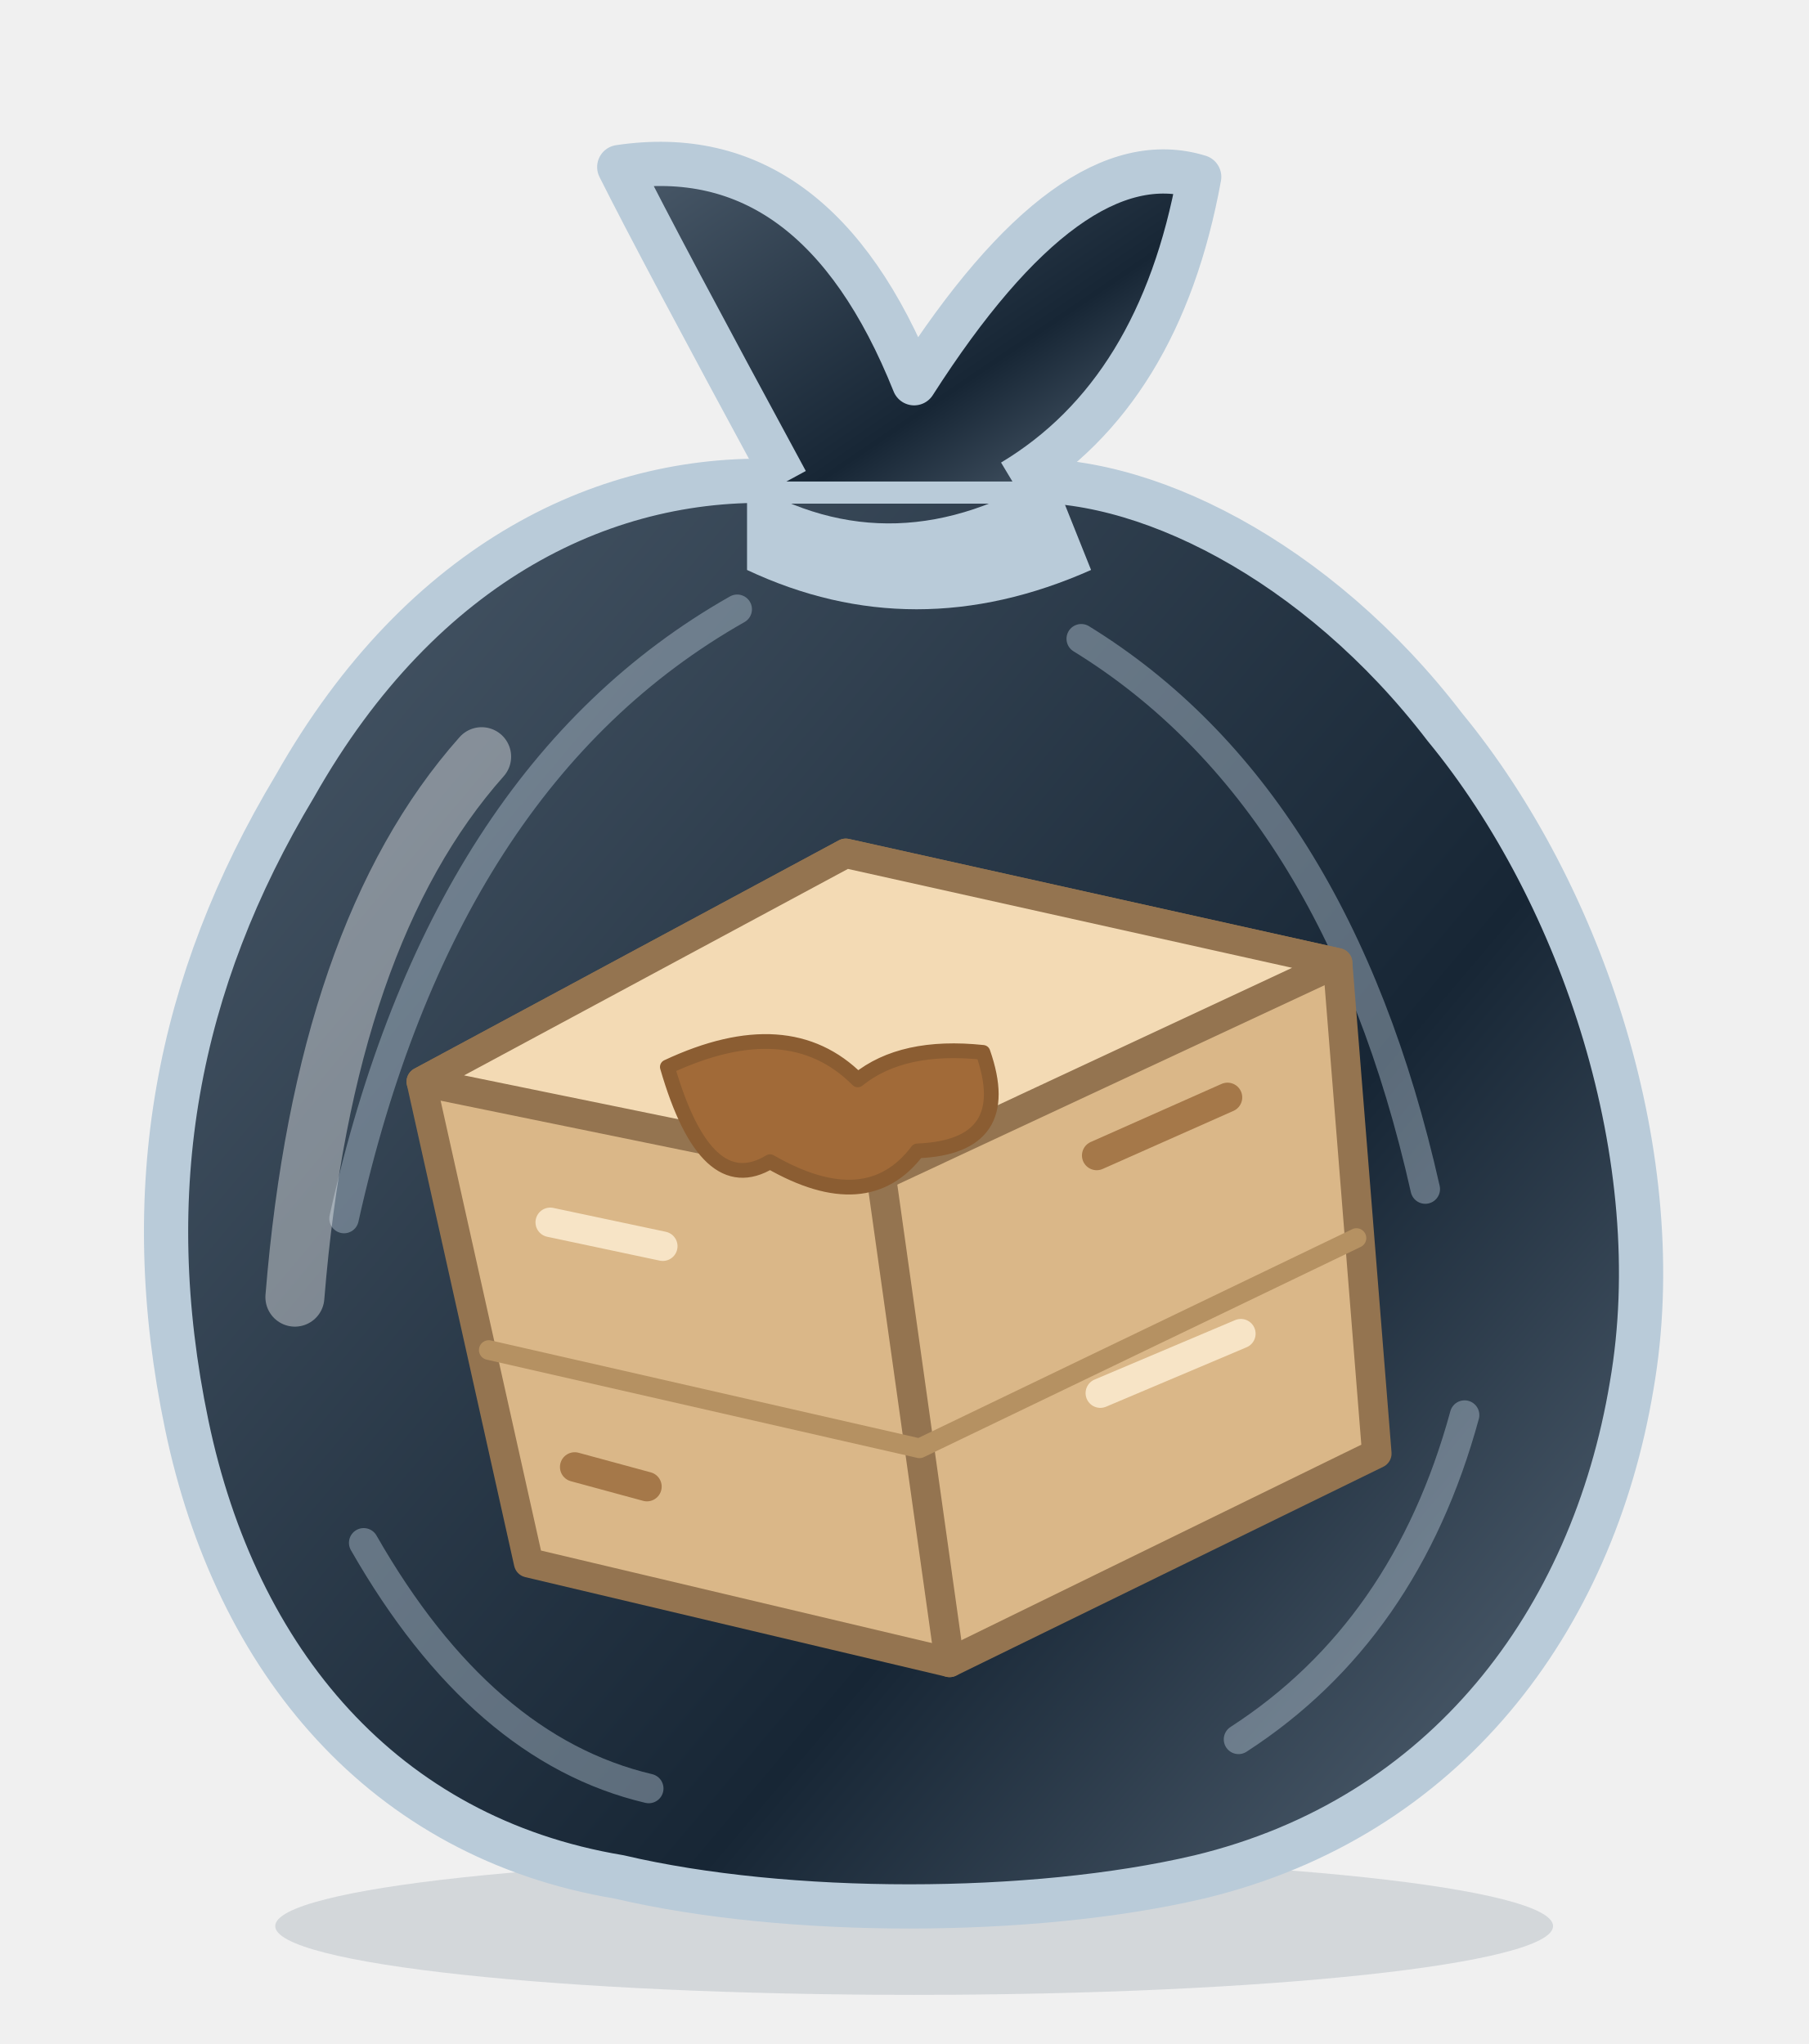
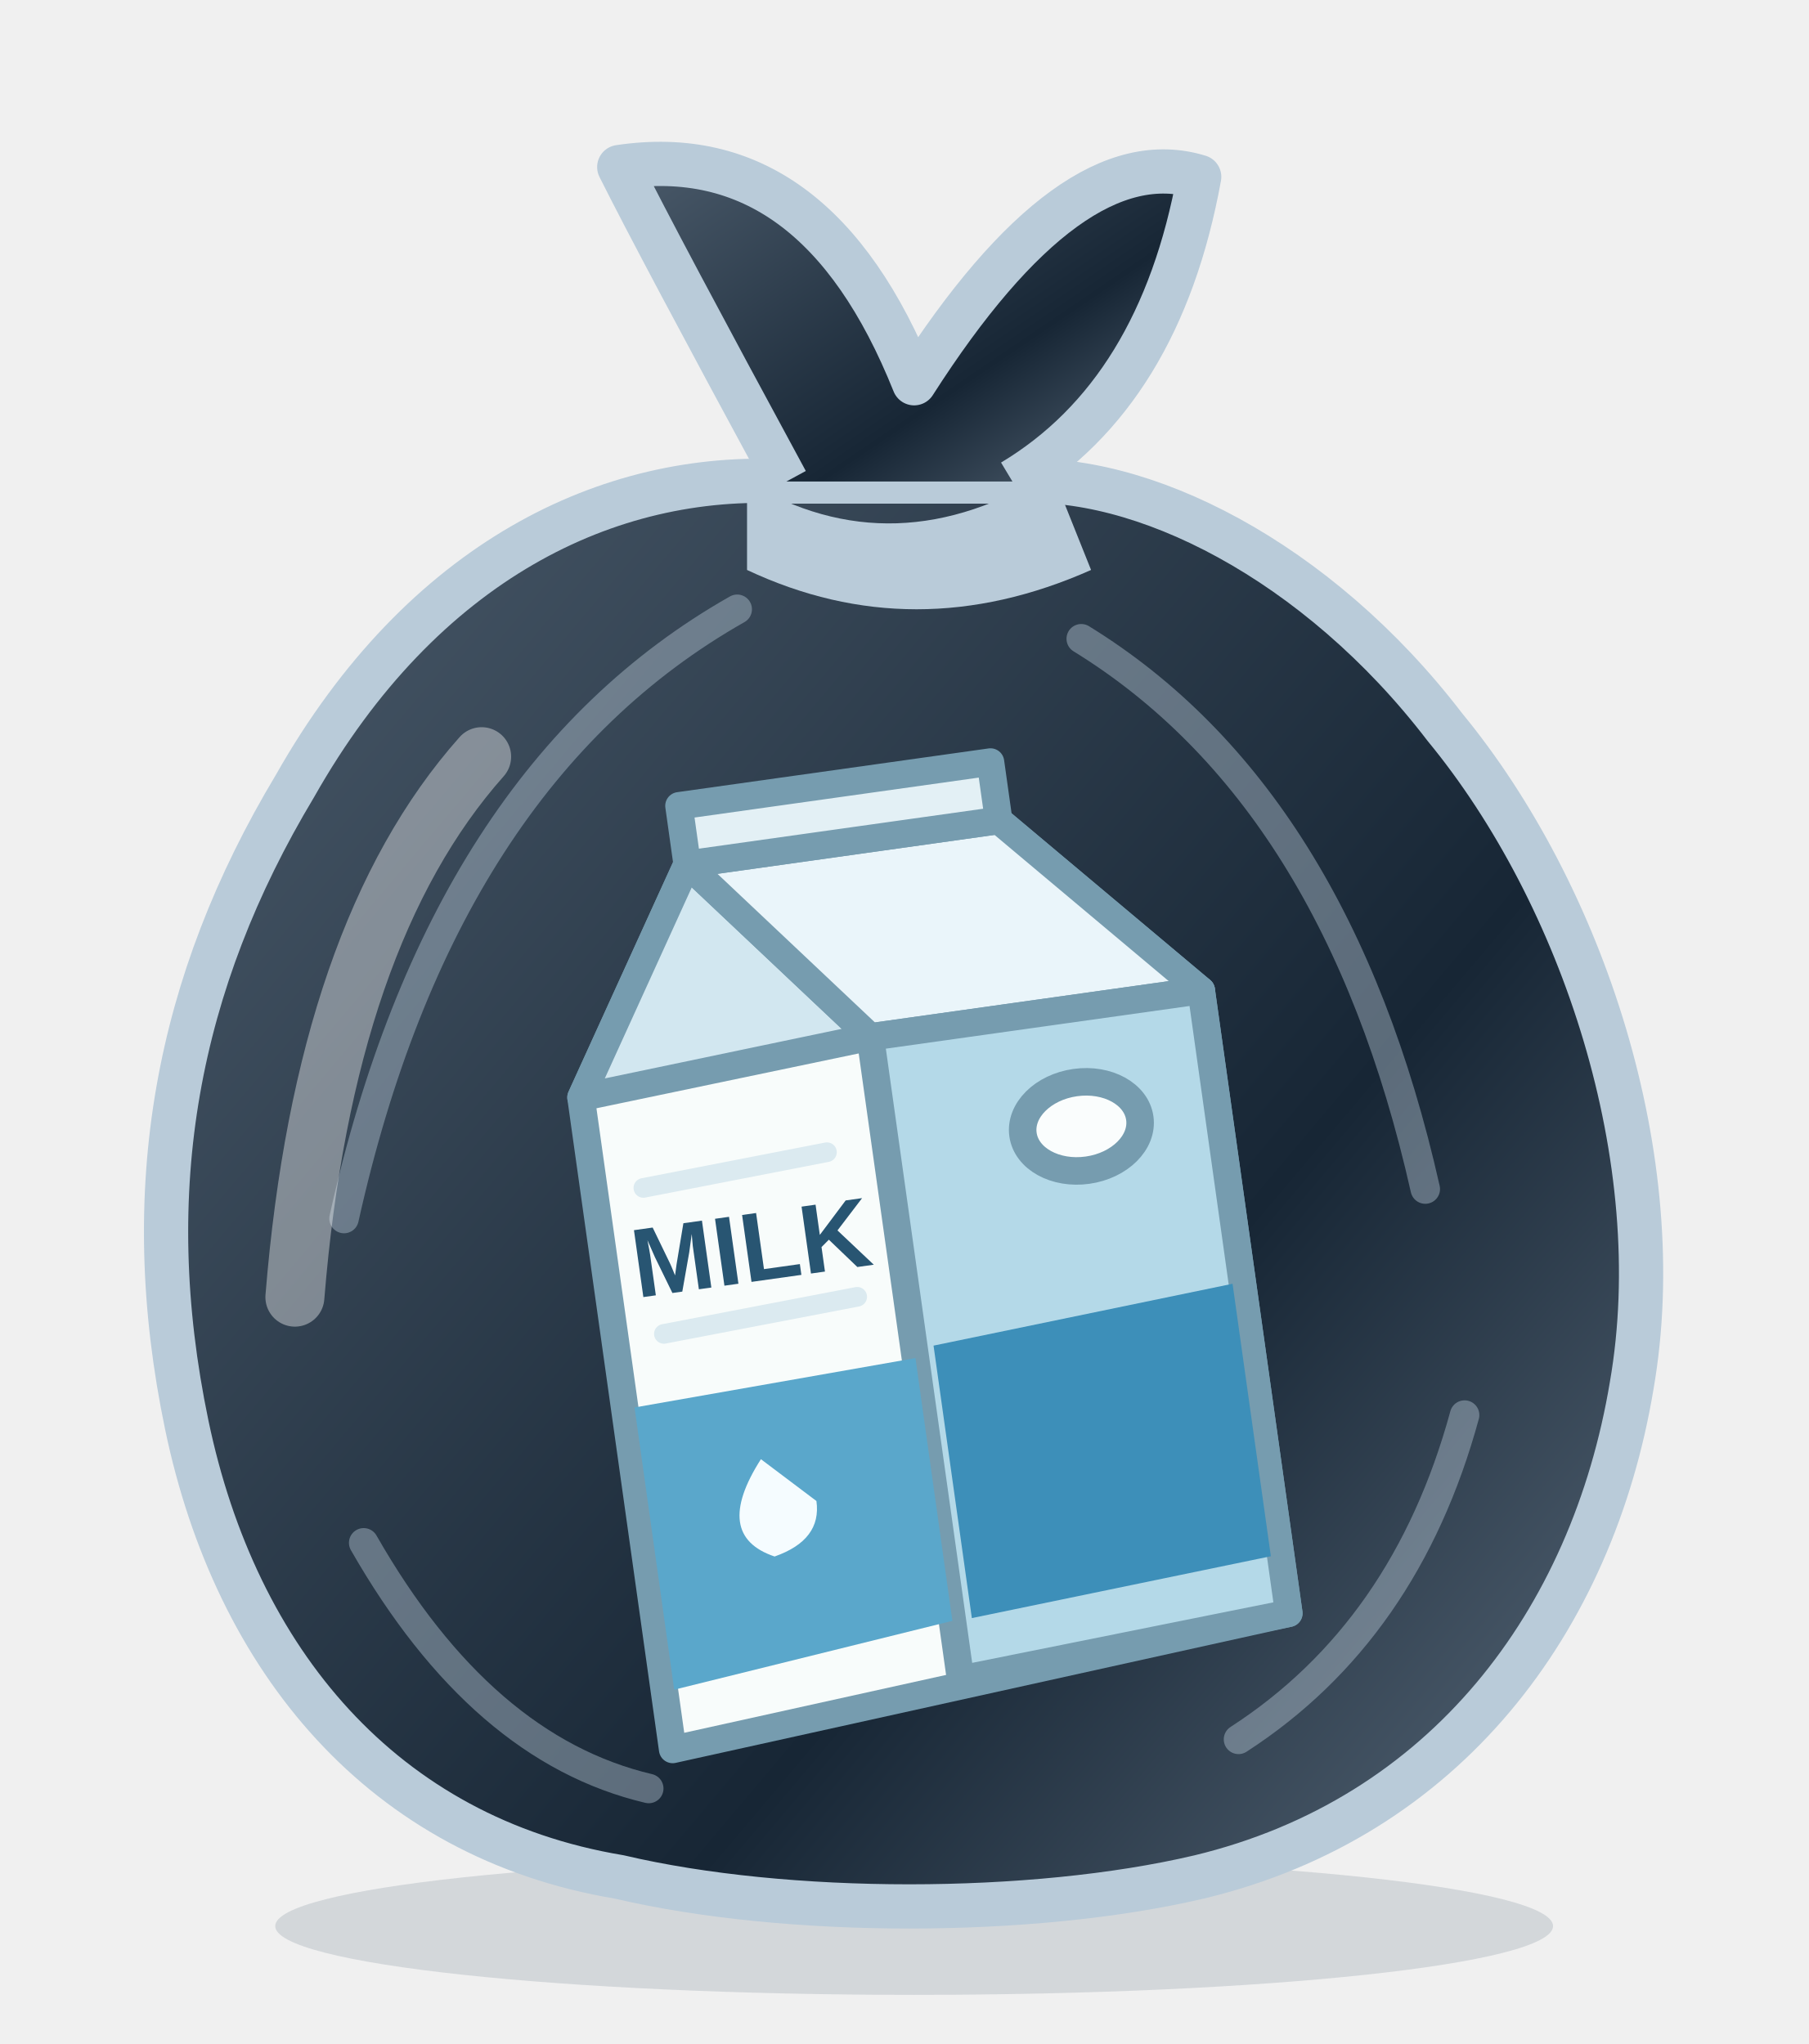
<svg xmlns="http://www.w3.org/2000/svg" viewBox="0 0 184 208">
  <defs>
    <linearGradient id="bag" x1="0" y1="0" x2="1" y2=".8">
      <stop stop-color="#4b5b6b" />
      <stop offset=".7" stop-color="#172635" />
      <stop offset="1" stop-color="#4b5b6b" />
    </linearGradient>
  </defs>
  <ellipse cx="93" cy="196" rx="65" ry="7" fill="#102e48" opacity=".13" />
  <path d="M80 49C62 48 43 57 30 80C18 100 14 121 19 145C24 169 39 187 63 191C80 195 105 195 122 191C147 185 162 165 166 141C170 118 161 91 147 74C134 57 116 48 103 49Z" fill="url(#bag)" stroke="#b9cbd9" stroke-width="4.5" stroke-linejoin="round" />
  <path d="M80 49Q67 25 63 17Q83 14 93 39Q109 14 122 18Q118 40 103 49" fill="url(#bag)" stroke="#b9cbd9" stroke-width="4.5" stroke-linejoin="round" />
  <path d="M76 49Q91 58 107 48L111 58Q93 66 76 58Z" fill="#b9cbd9" />
  <path d="M75 62Q45 79 35 124M110 65Q136 81 145 121M37 157Q49 178 66 182M126 177Q143 166 149 144" fill="none" stroke="#b9cbd9" stroke-width="3" opacity=".42" stroke-linecap="round" />
  <path d="M49 77Q33 95 30 132" fill="none" stroke="#fff" stroke-width="6" opacity=".38" stroke-linecap="round" />
-   <g transform="rotate(-8 95 129)" stroke="#947450" stroke-width="3" stroke-linejoin="round" stroke-linecap="round">
-     <path d="M46 103 92 86 140 104 137 154 91 169 50 153Z" fill="#dab788" />
-     <path d="M46 103 91 119 140 104 92 86Z" fill="#f3dab4" />
-     <path d="M91 119V169" fill="none" />
-     <path d="M49 131 91 147 138 132" fill="none" stroke="#b59162" stroke-width="2" />
-     <path d="M71 105Q84 101 90 109Q95 106 103 108Q105 118 95 117Q89 123 80 116Q73 119 71 105Z" fill="#a16a38" stroke="#8b5d32" stroke-width="1.5" />
-     <path d="M57 119 68 123M110 144 125 140" stroke="#f7e4c6" stroke-width="3" />
-     <path d="M56 144 63 147M113 120 127 116" stroke="#a57849" stroke-width="3" />
+   <g transform="rotate(-8 94 130)" stroke="#769caf" stroke-width="2.8" stroke-linecap="round" stroke-linejoin="round">
+     <path d="M62 107 76 85H108L126 105V169L62 174Z" fill="#f8fcfb" />
+     <path d="M76 85 92 105 62 107Z" fill="#d2e7f0" />
+     <path d="M76 85H108L126 105 92 105Z" fill="#eaf5fa" />
+     <path d="M92 105V171L126 169V105Z" fill="#b4d9e8" />
+     <path d="M76 85H108V79H76Z" fill="#e3f0f5" />
+     <path d="M63 139 92 138V165L63 168Z" fill="#5aa7cb" stroke="none" />
+     <path d="M94 137 125 135V163L94 165Z" fill="#3d8fb9" stroke="none" />
+     <ellipse cx="112" cy="117" rx="6" ry="4.5" fill="#fafdfd" />
+     <path d="M67 117 86 116M67 132 87 131" stroke="#dbeaf0" stroke-width="2" />
+     <text x="77" y="128" text-anchor="middle" font-family="Arial,sans-serif" font-size="10" font-weight="bold" fill="#285572" stroke="none">MILK</text>
+     <path d="M75 146Q69 153 75 156Q80 155 80 151Z" fill="#f5fcff" stroke="none" />
  </g>
</svg>
